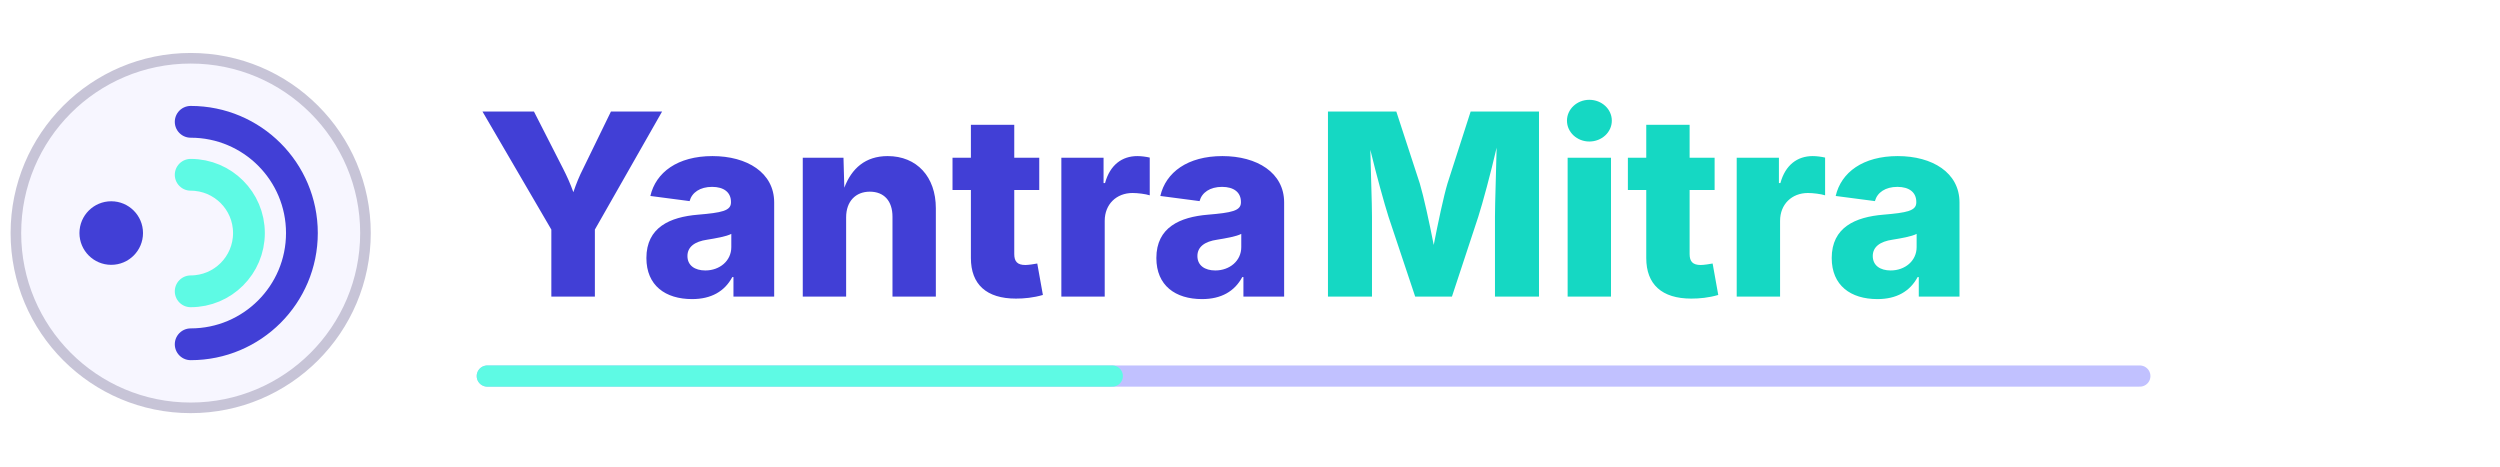
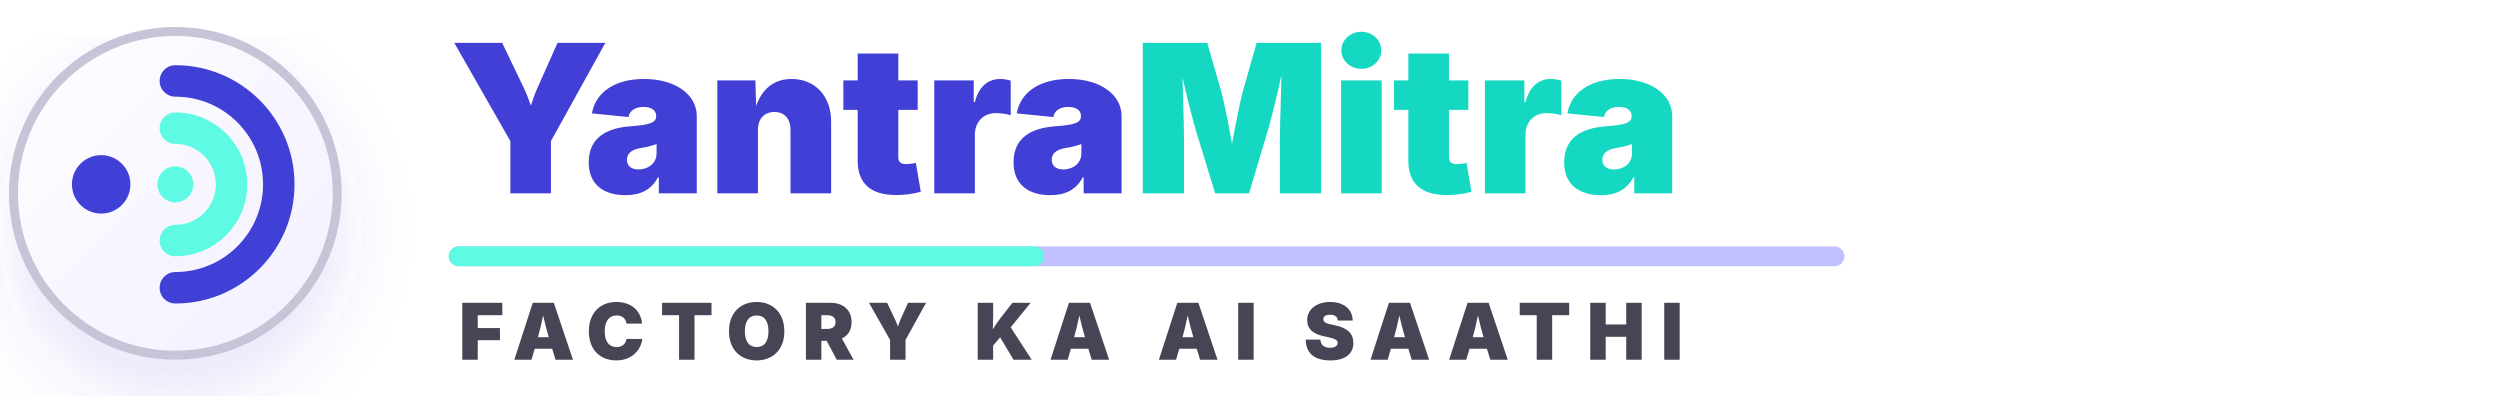
- <svg xmlns="http://www.w3.org/2000/svg" width="236" height="44" viewBox="0 0 236 44" fill="none" role="img" aria-label="YantraMitra">
-   <rect x="1.5" y="5.5" width="33" height="33" rx="16.5" fill="#F7F6FF" stroke="#C7C4D7" />
-   <path d="M18 11.5C23.799 11.5 28.5 16.201 28.5 22C28.5 27.799 23.799 32.5 18 32.5" stroke="#413FD6" stroke-width="3" stroke-linecap="round" />
-   <path d="M18 16.5C21.038 16.5 23.5 18.962 23.5 22C23.5 25.038 21.038 27.5 18 27.5" stroke="#5EFAE4" stroke-width="3" stroke-linecap="round" />
-   <circle cx="10.5" cy="22" r="3" fill="#413FD6" />
-   <text x="45" y="28" font-family="Inter, Geist, Arial, sans-serif" font-size="24" font-weight="800" letter-spacing="0" fill="#413FD6">Yantra</text>
-   <text x="124" y="28" font-family="Inter, Geist, Arial, sans-serif" font-size="24" font-weight="800" letter-spacing="0" fill="#15D8C3">Mitra</text>
-   <path d="M46 35.5H202" stroke="#C1C1FF" stroke-width="2" stroke-linecap="round" />
-   <path d="M46 35.5H105" stroke="#5EFAE4" stroke-width="2" stroke-linecap="round" />
+ <svg xmlns="http://www.w3.org/2000/svg" width="278" height="44" viewBox="0 0 278 44" fill="none" role="img" aria-label="YantraMitra - Factory ka AI Saathi">
+   <defs>
+     <linearGradient id="ym-ring" x1="0" y1="0" x2="42" y2="42" gradientUnits="userSpaceOnUse">
+       <stop stop-color="#FFFFFF" />
+       <stop offset="1" stop-color="#F0EEFF" />
+     </linearGradient>
+     <filter id="ym-soft-shadow" x="-8" y="-8" width="56" height="56" filterUnits="userSpaceOnUse" color-interpolation-filters="sRGB">
+       <feDropShadow dx="0" dy="4" stdDeviation="4" flood-color="#413FD6" flood-opacity="0.14" />
+     </filter>
+   </defs>
+   <g filter="url(#ym-soft-shadow)">
+     <rect x="1.5" y="3.5" width="36" height="36" rx="18" fill="url(#ym-ring)" stroke="#C7C4D7" />
+     <path d="M19.5 9C25.851 9 31 14.149 31 20.5C31 26.851 25.851 32 19.5 32" stroke="#413FD6" stroke-width="3.5" stroke-linecap="round" />
+     <path d="M19.5 14.25C22.952 14.25 25.75 17.048 25.75 20.5C25.75 23.952 22.952 26.75 19.5 26.75" stroke="#5EFAE4" stroke-width="3.5" stroke-linecap="round" />
+     <circle cx="11.25" cy="20.5" r="3.25" fill="#413FD6" />
+     <circle cx="19.5" cy="20.5" r="2" fill="#5EFAE4" />
+   </g>
+   <text x="50" y="21.5" font-family="Inter, Geist, Arial, sans-serif" font-size="23" font-weight="900" letter-spacing="0" fill="#413FD6">Yantra</text>
+   <text x="126" y="21.5" font-family="Inter, Geist, Arial, sans-serif" font-size="23" font-weight="900" letter-spacing="0" fill="#15D8C3">Mitra</text>
+   <path d="M51 28.5H204" stroke="#C1C1FF" stroke-width="2.2" stroke-linecap="round" />
+   <path d="M51 28.5H115" stroke="#5EFAE4" stroke-width="2.2" stroke-linecap="round" />
+   <text x="51" y="40" font-family="Inter, Geist, Arial, sans-serif" font-size="8.7" font-weight="900" letter-spacing="1.7" fill="#464555">FACTORY KA AI SAATHI</text>
</svg>
